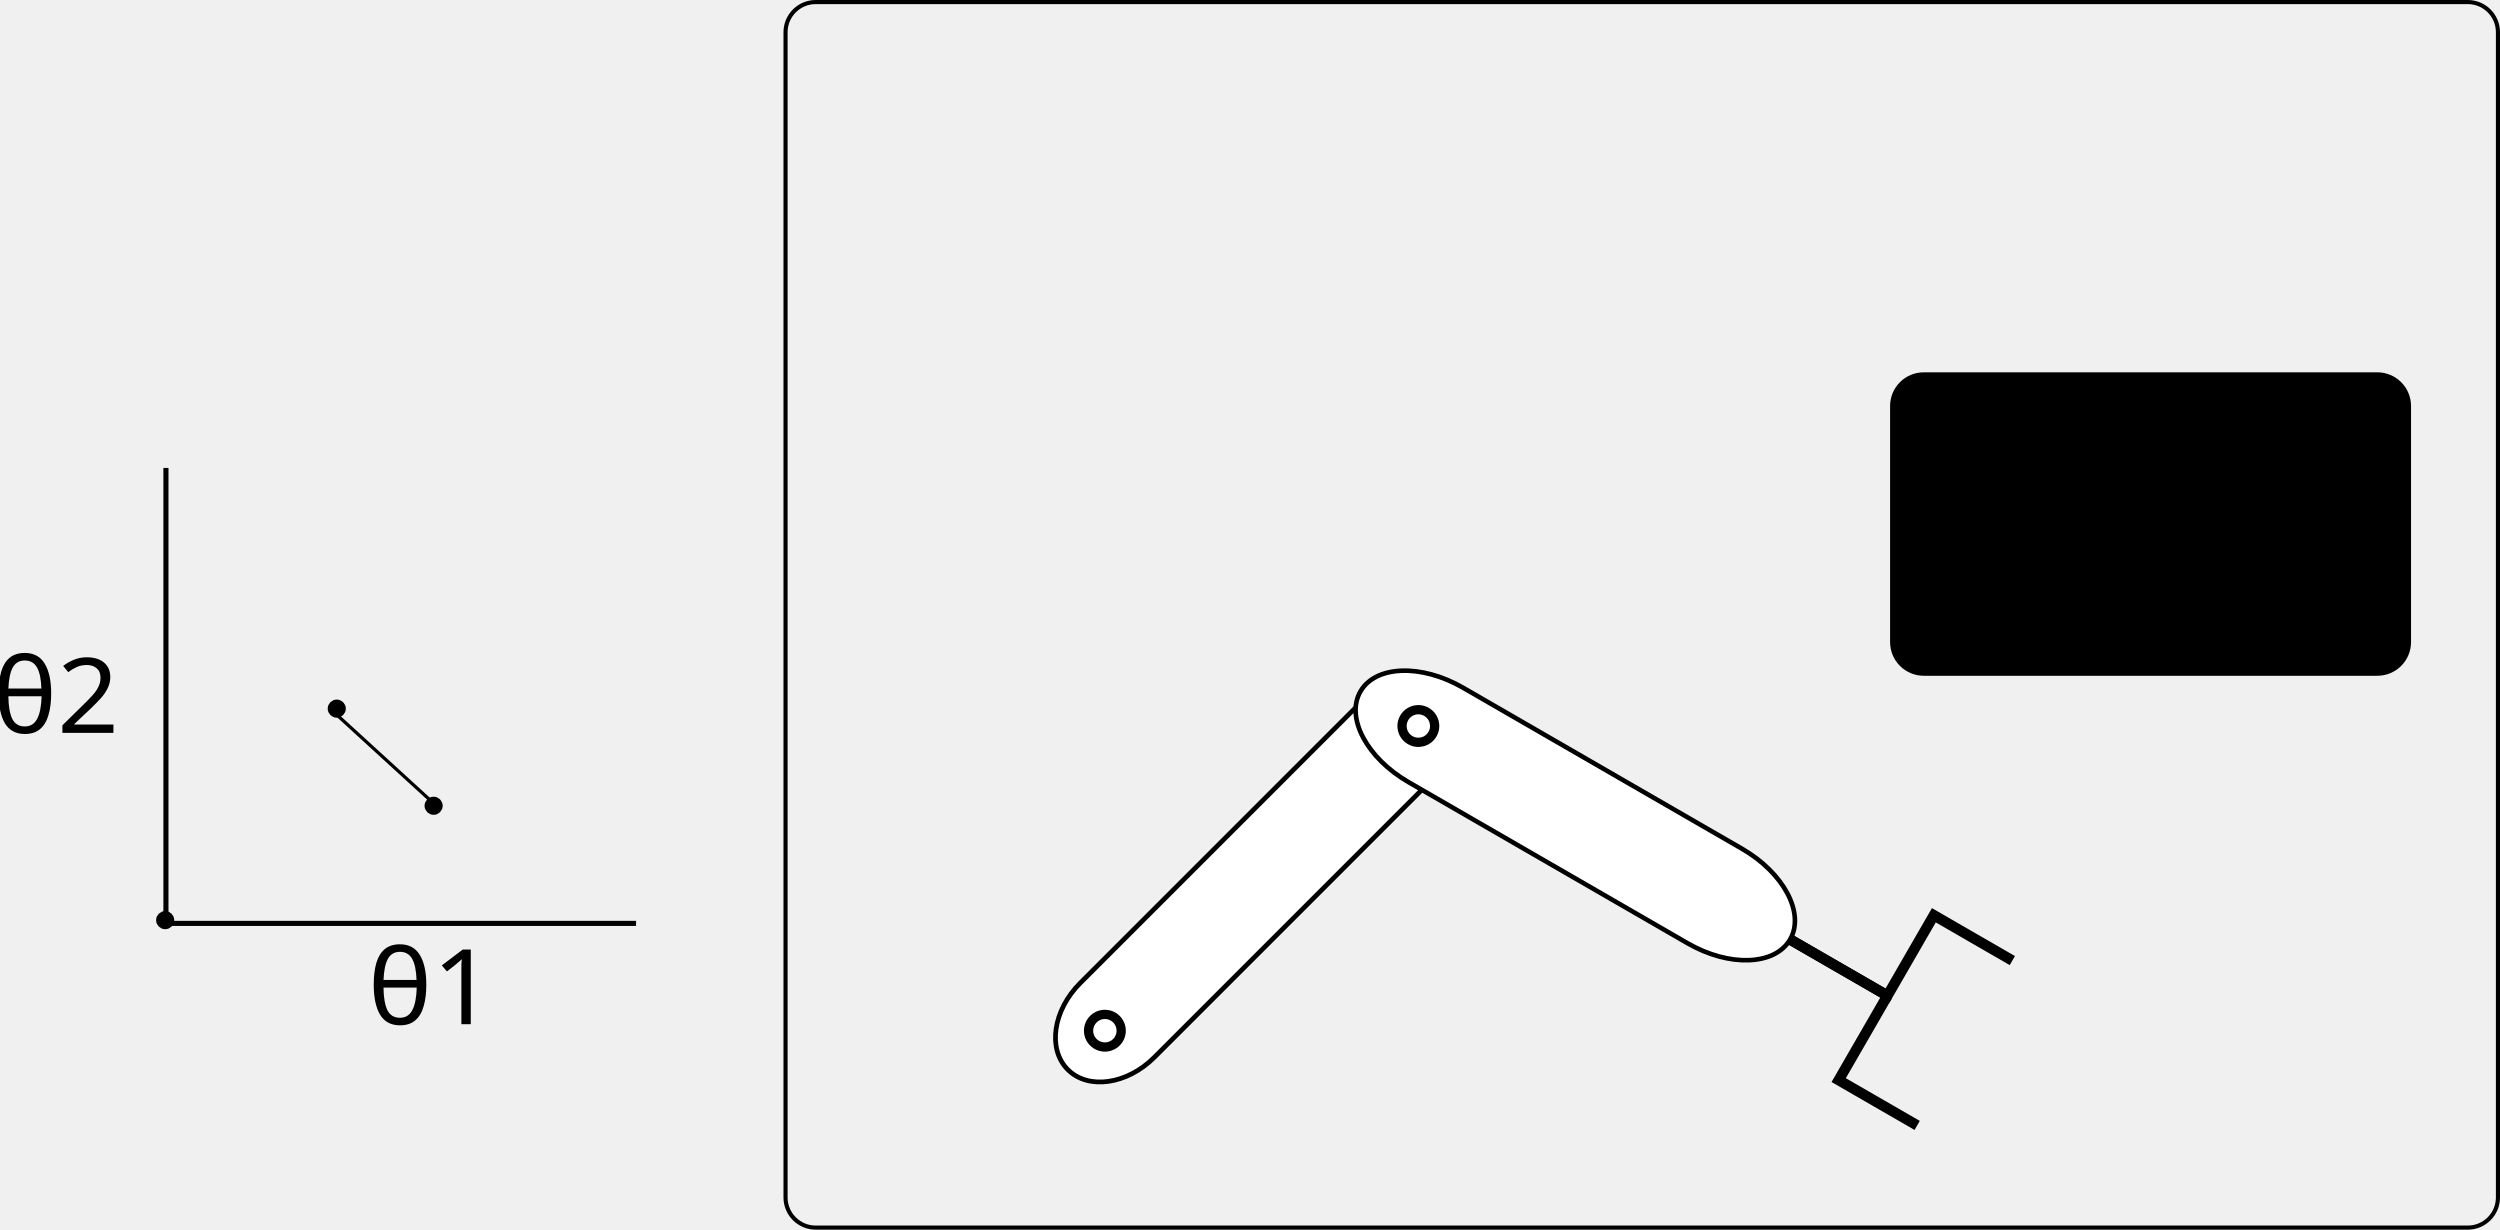
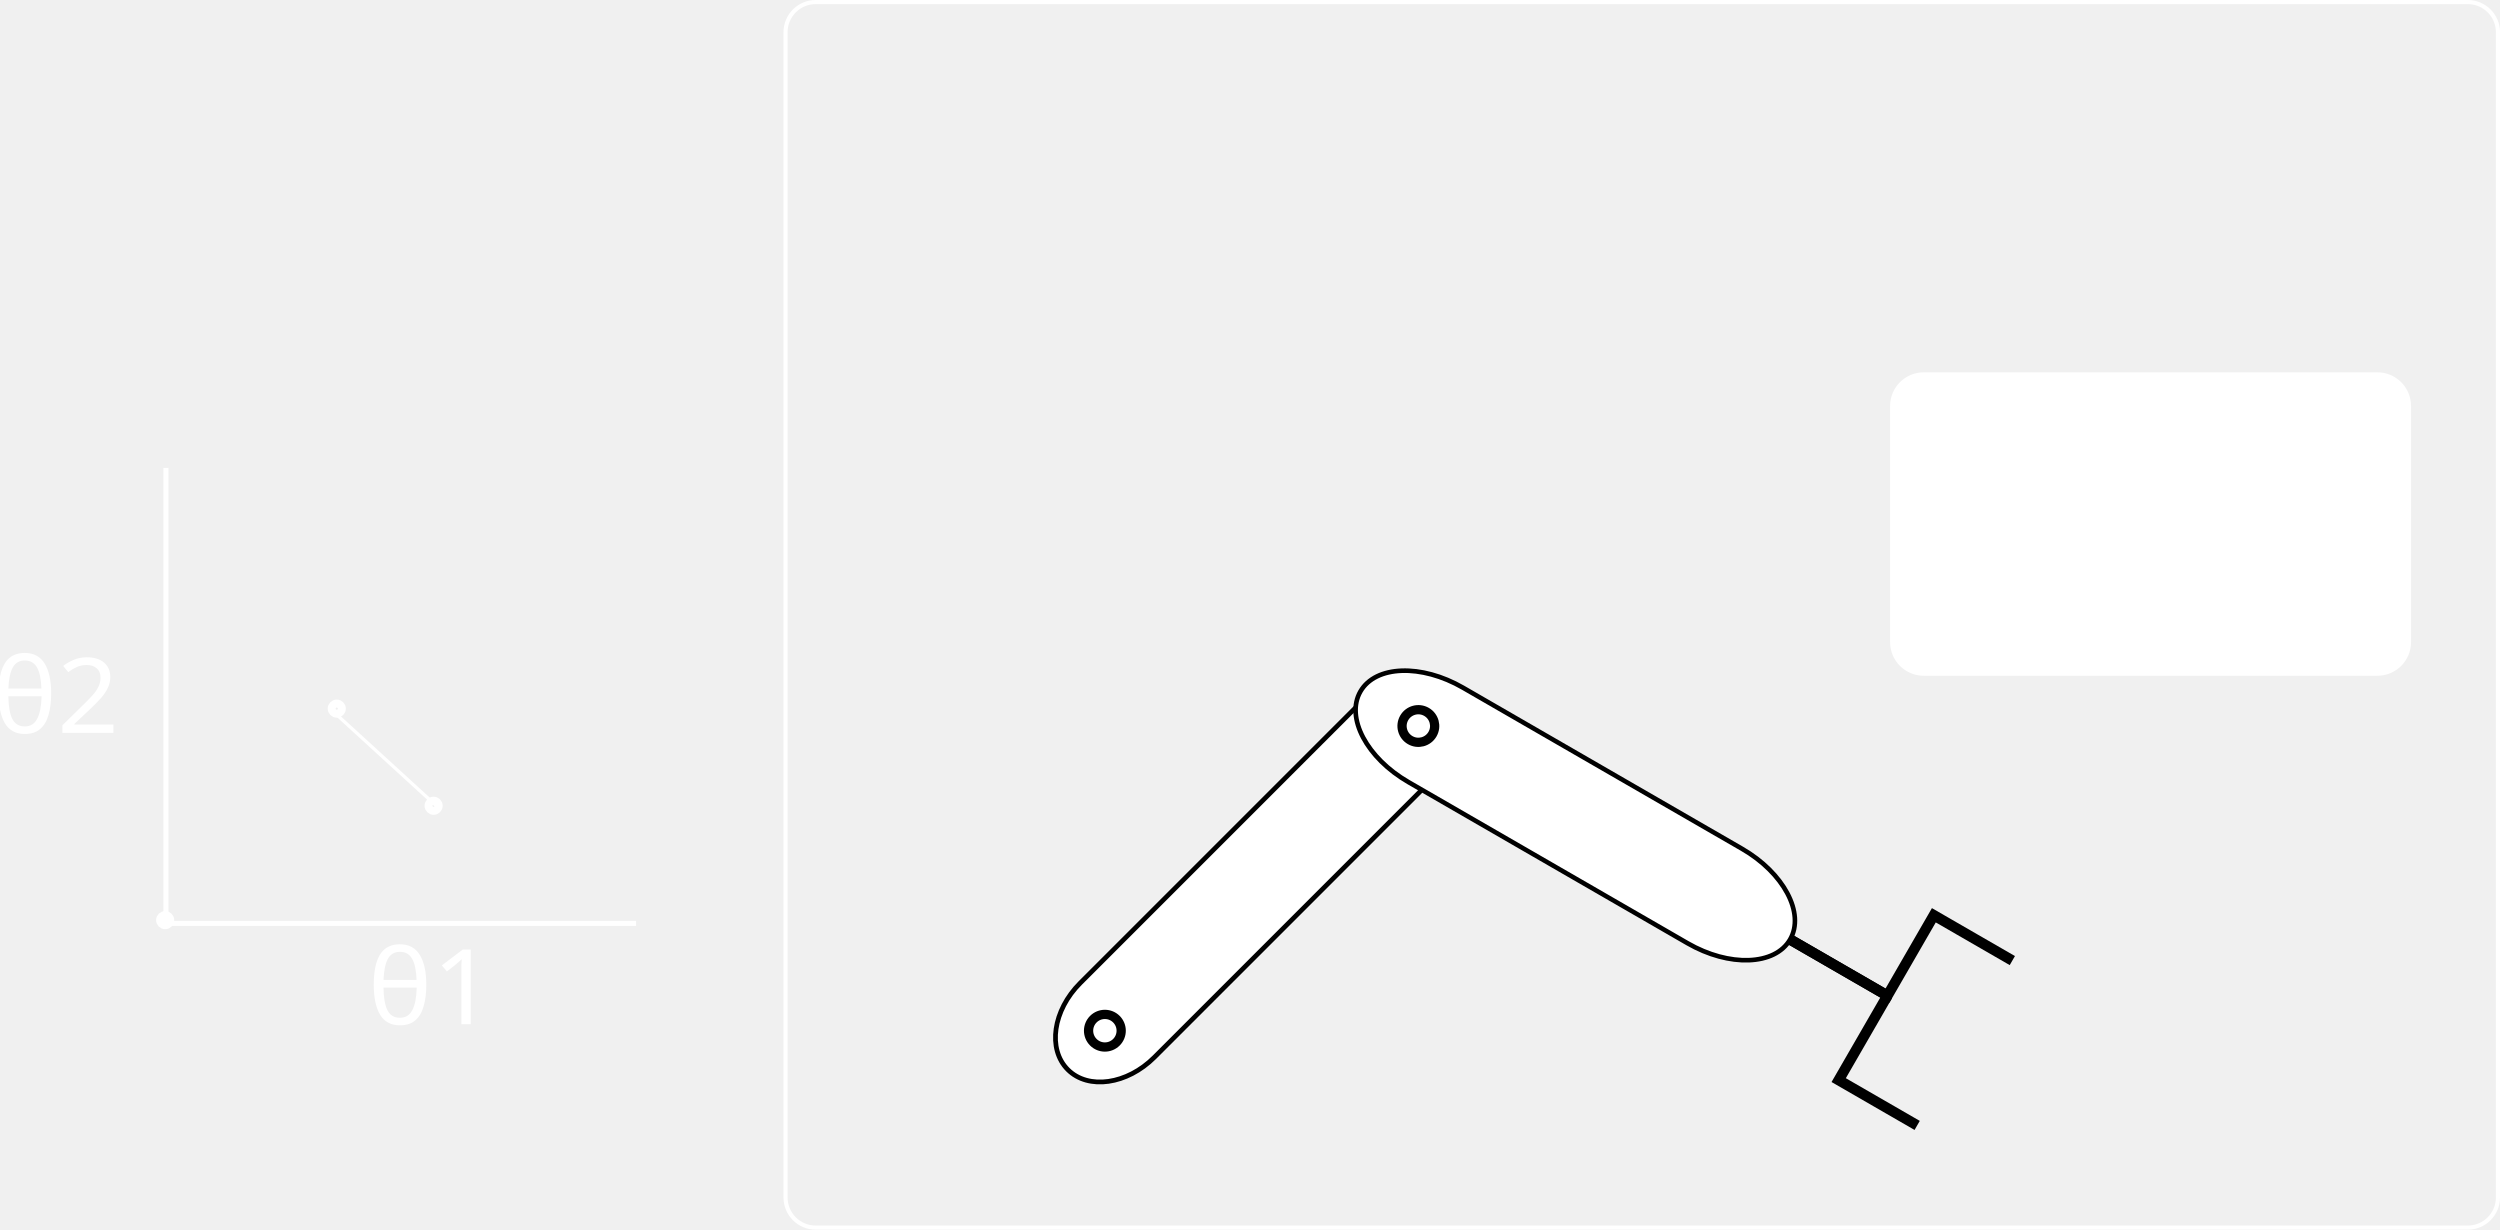
<svg xmlns="http://www.w3.org/2000/svg" width="203.561mm" height="100.125mm" viewBox="0 0 203.561 100.125" version="1.1" id="svg8">
  <defs id="defs2" />
  <g id="layer1" transform="translate(-1.986976,-77.96536)">
-     <path style="fill:none;stroke:#000000;stroke-width:0.415px;stroke-linecap:butt;stroke-linejoin:miter;stroke-opacity:1" d="M 53.778,153.152 H 15.498 v -37.086" id="path4563" />
-     <circle style="fill:#000000;fill-opacity:1;stroke:#000000;stroke-width:0.826;stroke-linecap:round;stroke-miterlimit:4;stroke-dasharray:none;stroke-opacity:1" id="path4565" cx="15.435" cy="152.887" r="0.325" />
-     <rect style="fill:#000000;fill-opacity:1;stroke:#000000;stroke-width:0.826;stroke-linecap:round;stroke-miterlimit:4;stroke-dasharray:none;stroke-opacity:1" id="rect4567" width="41.593" height="23.883" x="156.299" y="108.694" ry="2.331" />
-     <rect style="fill:none;fill-opacity:1;stroke:#000000;stroke-width:0.335;stroke-linecap:round;stroke-miterlimit:4;stroke-dasharray:none;stroke-opacity:1" id="rect4569" width="139.432" height="99.79" x="65.949" y="78.133" ry="2.455" />
    <ellipse ry="1.328" rx="1.328" cy="161.31" cx="92.561" id="ellipse4599" style="fill:#ffffff;fill-opacity:1;stroke:#000000;stroke-width:0.753;stroke-linecap:round;stroke-miterlimit:4;stroke-dasharray:none;stroke-opacity:1" />
    <text xml:space="preserve" style="font-style:normal;font-weight:normal;font-size:10.583px;line-height:1.25;font-family:sans-serif;letter-spacing:0px;word-spacing:0px;fill:#000000;fill-opacity:1;stroke:none;stroke-width:0.265" x="10.723" y="109.344" id="text4603">
      <tspan id="tspan4601" x="10.723" y="118.708" style="stroke-width:0.265" />
    </text>
    <g id="g4611">
      <text id="text4607" y="109.182" x="10.236" style="font-style:normal;font-weight:normal;font-size:10.583px;line-height:1.25;font-family:sans-serif;letter-spacing:0px;word-spacing:0px;fill:#000000;fill-opacity:1;stroke:none;stroke-width:0.265" xml:space="preserve">
        <tspan style="stroke-width:0.265" y="118.545" x="10.236" id="tspan4605" />
      </text>
    </g>
-     <text xml:space="preserve" style="font-style:normal;font-weight:normal;font-size:8.653px;line-height:1.25;font-family:sans-serif;letter-spacing:0px;word-spacing:0px;fill:#000000;fill-opacity:1;stroke:none;stroke-width:0.216" x="31.368" y="164.312" id="text4615" transform="scale(1.018303,0.9820258)">
-       <tspan id="tspan4613" x="31.368" y="164.312" style="stroke-width:0.216">θ1</tspan>
-     </text>
-     <text transform="scale(1.018303,0.9820258)" id="text4631" y="140.157" x="1.372" style="font-style:normal;font-weight:normal;font-size:8.653px;line-height:1.25;font-family:sans-serif;letter-spacing:0px;word-spacing:0px;fill:#000000;fill-opacity:1;stroke:none;stroke-width:0.216" xml:space="preserve">
-       <tspan style="stroke-width:0.216" y="140.157" x="1.372" id="tspan4629">θ2</tspan>
-     </text>
-     <circle r="0.325" cy="135.665" cx="29.408" id="circle4685" style="fill:#000000;fill-opacity:1;stroke:#000000;stroke-width:0.826;stroke-linecap:round;stroke-miterlimit:4;stroke-dasharray:none;stroke-opacity:1" />
    <g id="g4723" transform="rotate(-15,94.23884,163.5398)">
      <rect style="fill:#ffffff;fill-opacity:1;stroke:#000000;stroke-width:0.386;stroke-linecap:round;stroke-miterlimit:4;stroke-dasharray:none;stroke-opacity:1" id="rect4687" width="8.544" height="43.57" x="181.801" y="-38.587" ry="5.7" transform="rotate(60)" />
      <ellipse transform="rotate(-30)" ry="1.328" rx="1.328" cy="185.965" cx="-0.608" id="ellipse4701" style="fill:#ffffff;fill-opacity:1;stroke:#000000;stroke-width:0.753;stroke-linecap:round;stroke-miterlimit:4;stroke-dasharray:none;stroke-opacity:1" />
    </g>
    <g id="g4699" transform="rotate(30,168.5095,127.473)">
      <path style="fill:#ffffff;fill-opacity:1;stroke:#000000;stroke-width:0.376;stroke-linecap:round;stroke-miterlimit:4;stroke-dasharray:none;stroke-opacity:1" d="m 164.021,161.229 c 0,2.459 -3.158,4.439 -7.081,4.439 h -26.234 c -3.923,0 -7.081,-1.98 -7.081,-4.439 0,-2.459 3.158,-4.439 7.081,-4.439 h 26.234 c 3.923,0 7.081,1.98 7.081,4.439 z" id="path4689" />
      <path style="fill:none;fill-opacity:1;stroke:#000000;stroke-width:0.853;stroke-linecap:butt;stroke-linejoin:miter;stroke-miterlimit:4;stroke-dasharray:none;stroke-opacity:1" d="m 164.021,161.229 h 9.151 v -7.56 h 7.38" id="path4691" />
      <path style="fill:none;fill-opacity:1;stroke:#000000;stroke-width:0.853;stroke-linecap:butt;stroke-linejoin:miter;stroke-miterlimit:4;stroke-dasharray:none;stroke-opacity:1" d="m 173.172,161.229 h -9.151 z" id="path4693" />
      <path style="fill:none;fill-opacity:1;stroke:#000000;stroke-width:0.853;stroke-linecap:butt;stroke-linejoin:miter;stroke-miterlimit:4;stroke-dasharray:none;stroke-opacity:1" d="m 173.172,161.229 v 7.938 h 7.38" id="path4695" />
      <ellipse style="fill:#ffffff;fill-opacity:1;stroke:#000000;stroke-width:0.753;stroke-linecap:round;stroke-miterlimit:4;stroke-dasharray:none;stroke-opacity:1" id="ellipse4697" cx="129.117" cy="161.31" rx="1.328" ry="1.328" />
    </g>
-     <circle r="0.325" cy="143.574" cx="37.294" id="circle4685-3" style="fill:#000000;fill-opacity:1;stroke:#000000;stroke-width:0.826;stroke-linecap:round;stroke-miterlimit:4;stroke-dasharray:none;stroke-opacity:1" />
-     <path style="fill:none;stroke:#000000;stroke-width:0.265px;stroke-linecap:butt;stroke-linejoin:miter;stroke-opacity:1" d="m 29.505,136.256 8.261,7.553" id="path4821" />
+     <path style="fill:none;stroke:#ffffff;stroke-width:0.415px;stroke-linecap:butt;stroke-linejoin:miter;stroke-opacity:1" d="M 53.778,153.152 H 15.498 v -37.086" id="path4563" />
+     <circle style="fill:none;fill-opacity:1;stroke:#ffffff;stroke-width:0.826;stroke-linecap:round;stroke-miterlimit:4;stroke-dasharray:none;stroke-opacity:1" id="path4565" cx="15.435" cy="152.887" r="0.325" />
+     <rect style="fill:#ffffff;fill-opacity:1;stroke:#ffffff;stroke-width:0.826;stroke-linecap:round;stroke-miterlimit:4;stroke-dasharray:none;stroke-opacity:1" id="rect4567" width="41.593" height="23.883" x="156.299" y="108.694" ry="2.331" />
+     <rect style="fill:none;fill-opacity:1;stroke:#ffffff;stroke-width:0.335;stroke-linecap:round;stroke-miterlimit:4;stroke-dasharray:none;stroke-opacity:1" id="rect4569" width="139.432" height="99.79" x="65.949" y="78.133" ry="2.455" />
+     <text xml:space="preserve" style="font-style:normal;font-weight:normal;font-size:8.653px;line-height:1.25;font-family:sans-serif;letter-spacing:0px;word-spacing:0px;fill:#ffffff;fill-opacity:1;stroke:none;stroke-width:0.216;" x="31.368" y="164.312" id="text4615" transform="scale(1.018303,0.9820258)">
+       <tspan id="tspan4613" x="31.368" y="164.312" style="stroke-width:0.216;fill:#ffffff;fill-opacity:1;">θ1</tspan>
+     </text>
+     <text transform="scale(1.018303,0.9820258)" id="text4631" y="140.157" x="1.372" style="font-style:normal;font-weight:normal;font-size:8.653px;line-height:1.25;font-family:sans-serif;letter-spacing:0px;word-spacing:0px;fill:#ffffff;fill-opacity:1;stroke:none;stroke-width:0.216;" xml:space="preserve">
+       <tspan style="stroke-width:0.216;fill:#ffffff;fill-opacity:1;" y="140.157" x="1.372" id="tspan4629">θ2</tspan>
+     </text>
+     <circle r="0.325" cy="135.665" cx="29.408" id="circle4685" style="fill:none;fill-opacity:1;stroke:#ffffff;stroke-width:0.826;stroke-linecap:round;stroke-miterlimit:4;stroke-dasharray:none;stroke-opacity:1" />
+     <circle r="0.325" cy="143.574" cx="37.294" id="circle4685-3" style="fill:none;fill-opacity:1;stroke:#ffffff;stroke-width:0.826;stroke-linecap:round;stroke-miterlimit:4;stroke-dasharray:none;stroke-opacity:1" />
+     <path style="fill:none;stroke:#ffffff;stroke-width:0.265px;stroke-linecap:butt;stroke-linejoin:miter;stroke-opacity:1" d="m 29.505,136.256 8.261,7.553" id="path4821" />
  </g>
</svg>
